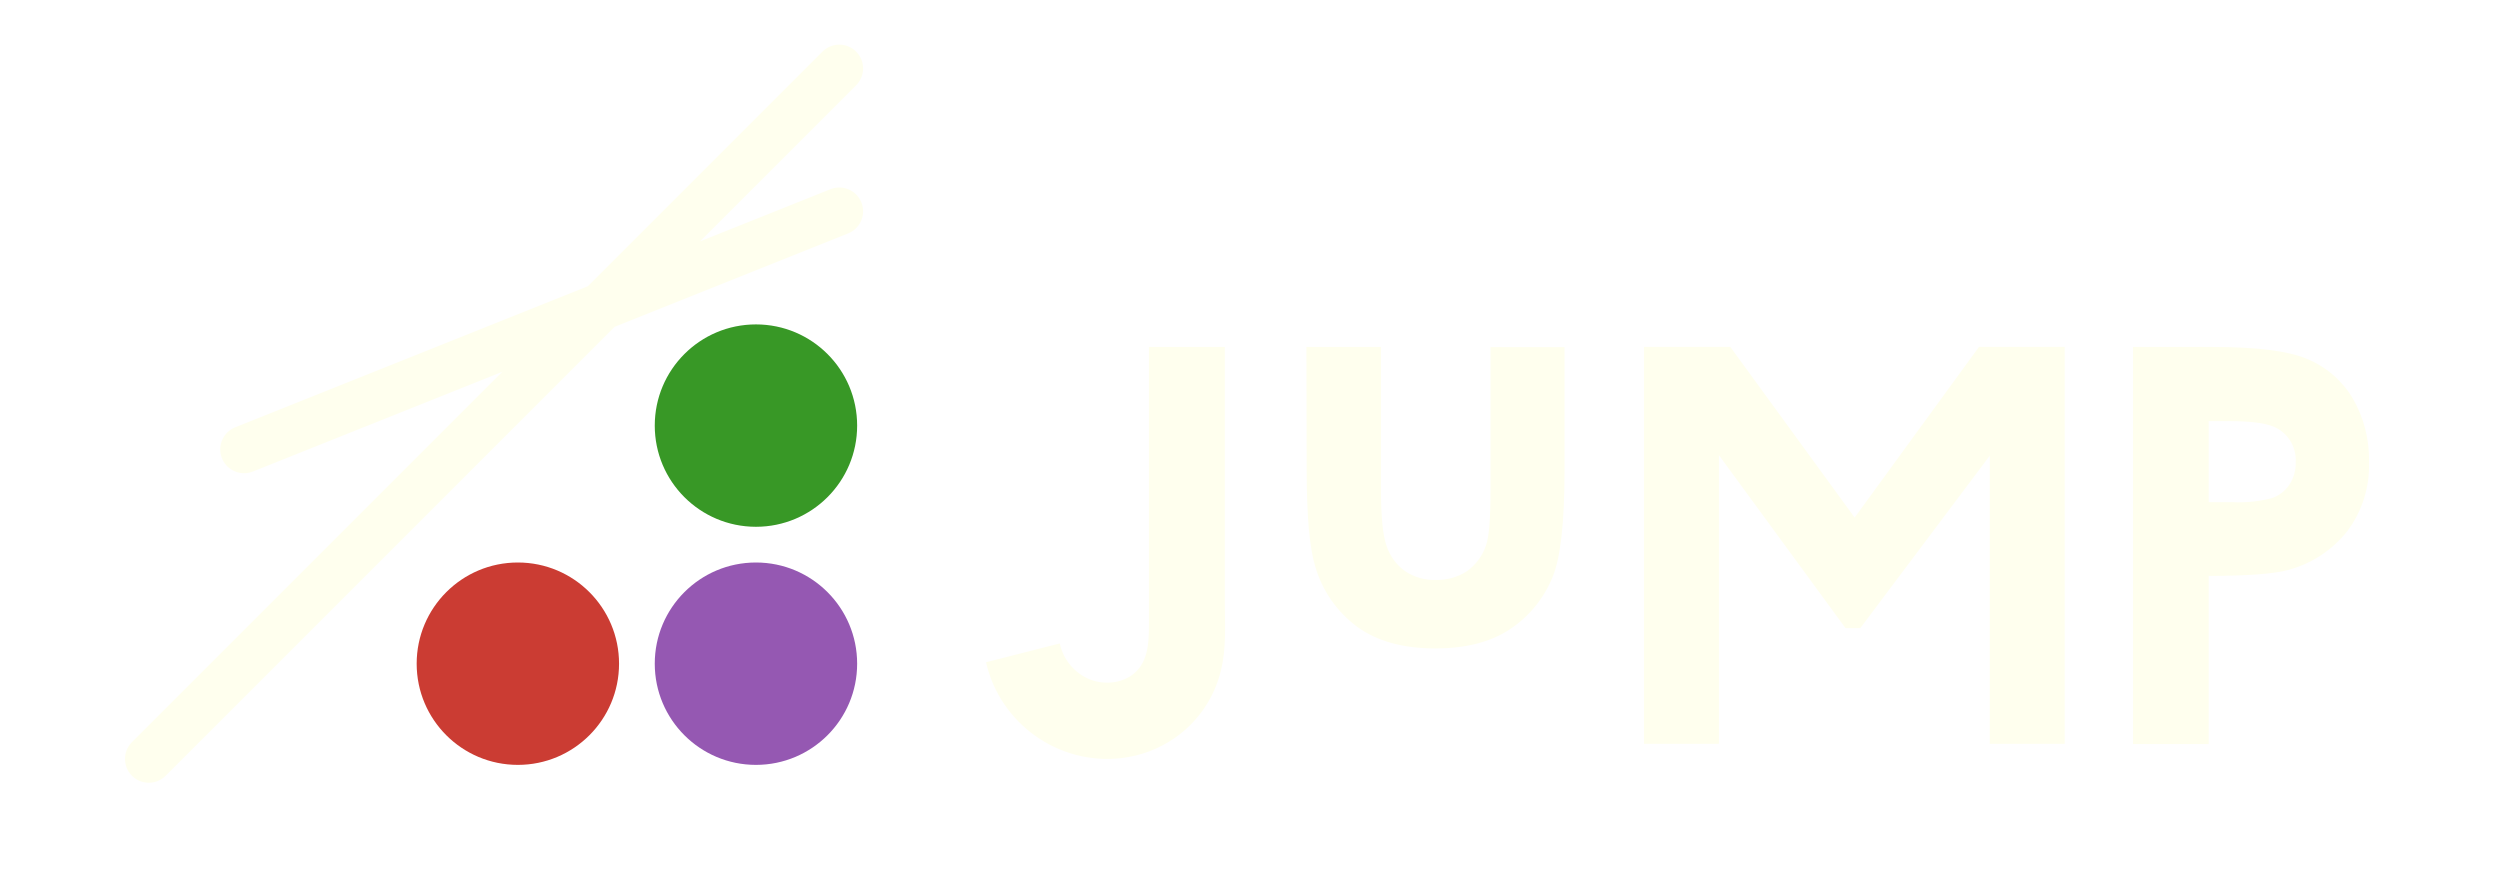
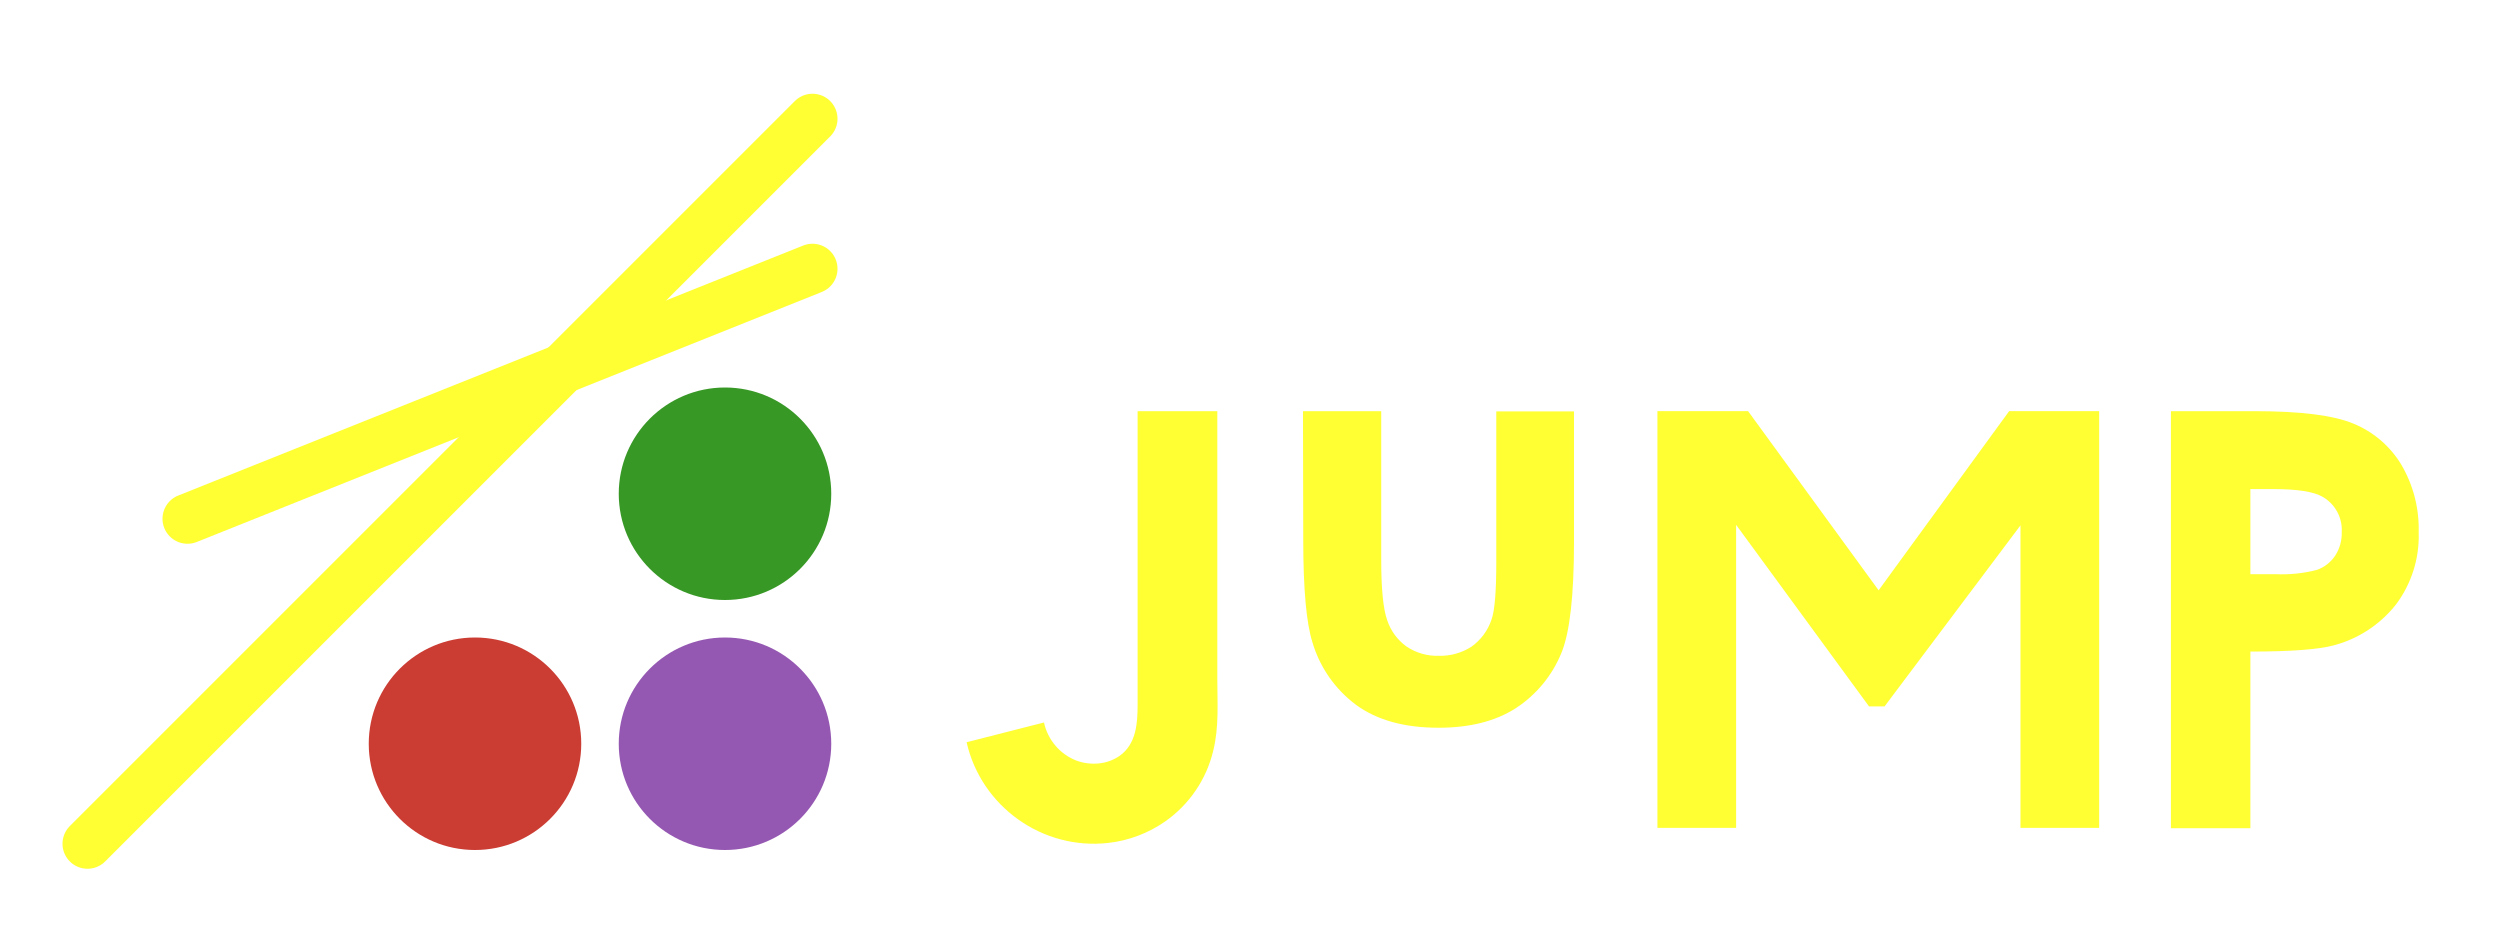
- <svg xmlns="http://www.w3.org/2000/svg" viewBox="0 0 420 150">
-   <path d="M41 75.5l100-40M25 127.5l116-116" fill="none" stroke-width="8" stroke-linecap="round" stroke="#ffe" stroke-miterlimit="10" />
-   <path d="M104 111.5c0 9.39-7.61 17-17 17s-17-7.61-17-17 7.61-17 17-17 17 7.61 17 17" fill="#cb3c33" />
-   <path d="M144 71.5c0 9.39-7.61 17-17 17s-17-7.61-17-17 7.61-17 17-17 17 7.61 17 17" fill="#389826" />
-   <path d="M144 111.5c0 9.39-7.61 17-17 17s-17-7.61-17-17 7.61-17 17-17 17 7.61 17 17" fill="#9558b2" />
-   <path d="M193.02 58.29h12.75v42.827c0 3.863.289 7.711-.653 11.5a19.252 19.252 0 01-7.719 11.332 19.73 19.73 0 01-9.07 3.418c-10.504 1.188-20.332-5.797-22.672-16.11l12.383-3.16a8.446 8.446 0 005.168 6.09c1.172.438 2.43.59 3.672.454a7.093 7.093 0 003.2-1.16c2.769-1.93 2.94-5.34 2.94-8.34zm26.457 0h12.52v23.808c0 4.613.312 7.84.952 9.632a8.445 8.445 0 003.059 4.188 8.742 8.742 0 005.199 1.512 9.192 9.192 0 005.242-1.47 8.685 8.685 0 003.2-4.343c.507-1.418.757-4.457.757-9.117V58.32h12.434v20.918c0 8.61-.692 14.52-2 17.692a19.188 19.188 0 01-7.344 8.898c-3.238 2.074-7.351 3.11-12.34 3.11-5.418 0-9.793-1.204-13.129-3.618a19.272 19.272 0 01-7.058-10.12c-.942-3-1.45-8.442-1.45-16.321zm114.8 66.67h12.59V58.278H332.47l-20.89 28.672-20.892-28.672h-14.5v66.684h12.59V76.469l21.27 29.058h2.48l21.75-28.968zm24.07-66.67h13.462c7.332 0 12.586.667 15.757 2a16.027 16.027 0 017.633 6.538 20.247 20.247 0 012.79 10.8 18.249 18.249 0 01-3.65 11.61 18.818 18.818 0 01-9.91 6.512c-2.44.664-6.898 1-13.37 1v28.258h-12.711zm12.712 26.077h4c2.23.106 4.464-.12 6.628-.68a5.817 5.817 0 002.922-2.25 6.542 6.542 0 001.07-3.789 6.109 6.109 0 00-3-5.62c-1.421-.868-4.113-1.278-8.05-1.278h-3.57zm0 0" fill="#ffe" />
+ <svg xmlns="http://www.w3.org/2000/svg" width="400pt" height="150pt" viewBox="0 0 400 150" version="1.1">
+   <g id="surface1154">
+     <path style="fill:none;stroke-width:8;stroke-linecap:round;stroke-linejoin:miter;stroke:rgb(100%,100%,20%);stroke-opacity:1;stroke-miterlimit:10;" d="M 30 83 L 130 43 " />
+     <path style="fill:none;stroke-width:8;stroke-linecap:round;stroke-linejoin:miter;stroke:rgb(100%,100%,20%);stroke-opacity:1;stroke-miterlimit:10;" d="M 14 135 L 130 19 " />
+     <path style=" stroke:none;fill-rule:nonzero;fill:rgb(79.6%,23.5%,20%);fill-opacity:1;" d="M 93 119 C 93 128.391 85.391 136 76 136 C 66.609 136 59 128.391 59 119 C 59 109.609 66.609 102 76 102 C 85.391 102 93 109.609 93 119 " />
+     <path style=" stroke:none;fill-rule:nonzero;fill:rgb(22%,59.6%,14.9%);fill-opacity:1;" d="M 133 79 C 133 88.391 125.391 96 116 96 C 106.609 96 99 88.391 99 79 C 99 69.609 106.609 62 116 62 C 125.391 62 133 69.609 133 79 " />
+     <path style=" stroke:none;fill-rule:nonzero;fill:rgb(58.4%,34.5%,69.8%);fill-opacity:1;" d="M 133 119 C 133 128.391 125.391 136 116 136 C 106.609 136 99 128.391 99 119 C 99 109.609 106.609 102 116 102 C 125.391 102 133 109.609 133 119 " />
+     <path style=" stroke:none;fill-rule:nonzero;fill:rgb(100%,100%,20%);fill-opacity:1;" d="M 182.02 65.789 L 194.77 65.789 L 194.77 108.617 C 194.77 112.48 195.059 116.328 194.117 120.117 C 193.023 124.715 190.273 128.746 186.398 131.449 C 183.707 133.324 180.59 134.5 177.328 134.867 C 166.824 136.055 156.996 129.07 154.656 118.758 L 167.039 115.598 C 167.633 118.363 169.574 120.656 172.207 121.688 C 173.379 122.125 174.637 122.277 175.879 122.141 C 177.023 122.02 178.121 121.621 179.078 120.98 C 181.848 119.051 182.02 115.641 182.02 112.641 Z M 208.477 65.789 L 220.996 65.789 L 220.996 89.598 C 220.996 94.211 221.309 97.438 221.949 99.23 C 222.504 100.91 223.574 102.379 225.008 103.418 C 226.539 104.461 228.359 104.988 230.207 104.93 C 232.062 104.98 233.891 104.469 235.449 103.461 C 236.949 102.391 238.07 100.867 238.648 99.117 C 239.156 97.699 239.406 94.66 239.406 90 L 239.406 65.82 L 251.84 65.82 L 251.84 86.738 C 251.84 95.348 251.148 101.258 249.84 104.43 C 248.363 108.078 245.801 111.184 242.496 113.328 C 239.258 115.402 235.145 116.438 230.156 116.438 C 224.738 116.438 220.363 115.234 217.027 112.82 C 213.629 110.312 211.148 106.754 209.969 102.699 C 209.027 99.699 208.52 94.258 208.52 86.379 Z M 323.277 132.461 L 335.867 132.461 L 335.867 65.777 L 321.469 65.777 L 300.578 94.449 L 279.688 65.777 L 265.188 65.777 L 265.188 132.461 L 277.777 132.461 L 277.777 83.969 L 299.047 113.027 L 301.527 113.027 L 323.277 84.059 Z M 347.348 65.789 L 360.809 65.789 C 368.141 65.789 373.395 66.457 376.566 67.789 C 379.746 69.094 382.422 71.387 384.199 74.328 C 386.121 77.598 387.09 81.34 386.988 85.129 C 387.137 89.301 385.848 93.402 383.34 96.738 C 380.824 99.922 377.348 102.203 373.43 103.25 C 370.988 103.914 366.531 104.25 360.059 104.25 L 360.059 132.508 L 347.348 132.508 Z M 360.059 91.867 L 364.059 91.867 C 366.289 91.973 368.523 91.746 370.688 91.188 C 371.879 90.777 372.902 89.984 373.609 88.938 C 374.348 87.816 374.719 86.492 374.68 85.148 C 374.816 82.863 373.652 80.688 371.68 79.527 C 370.258 78.66 367.566 78.25 363.629 78.25 L 360.059 78.25 Z M 360.059 91.867 " />
+   </g>
</svg>
